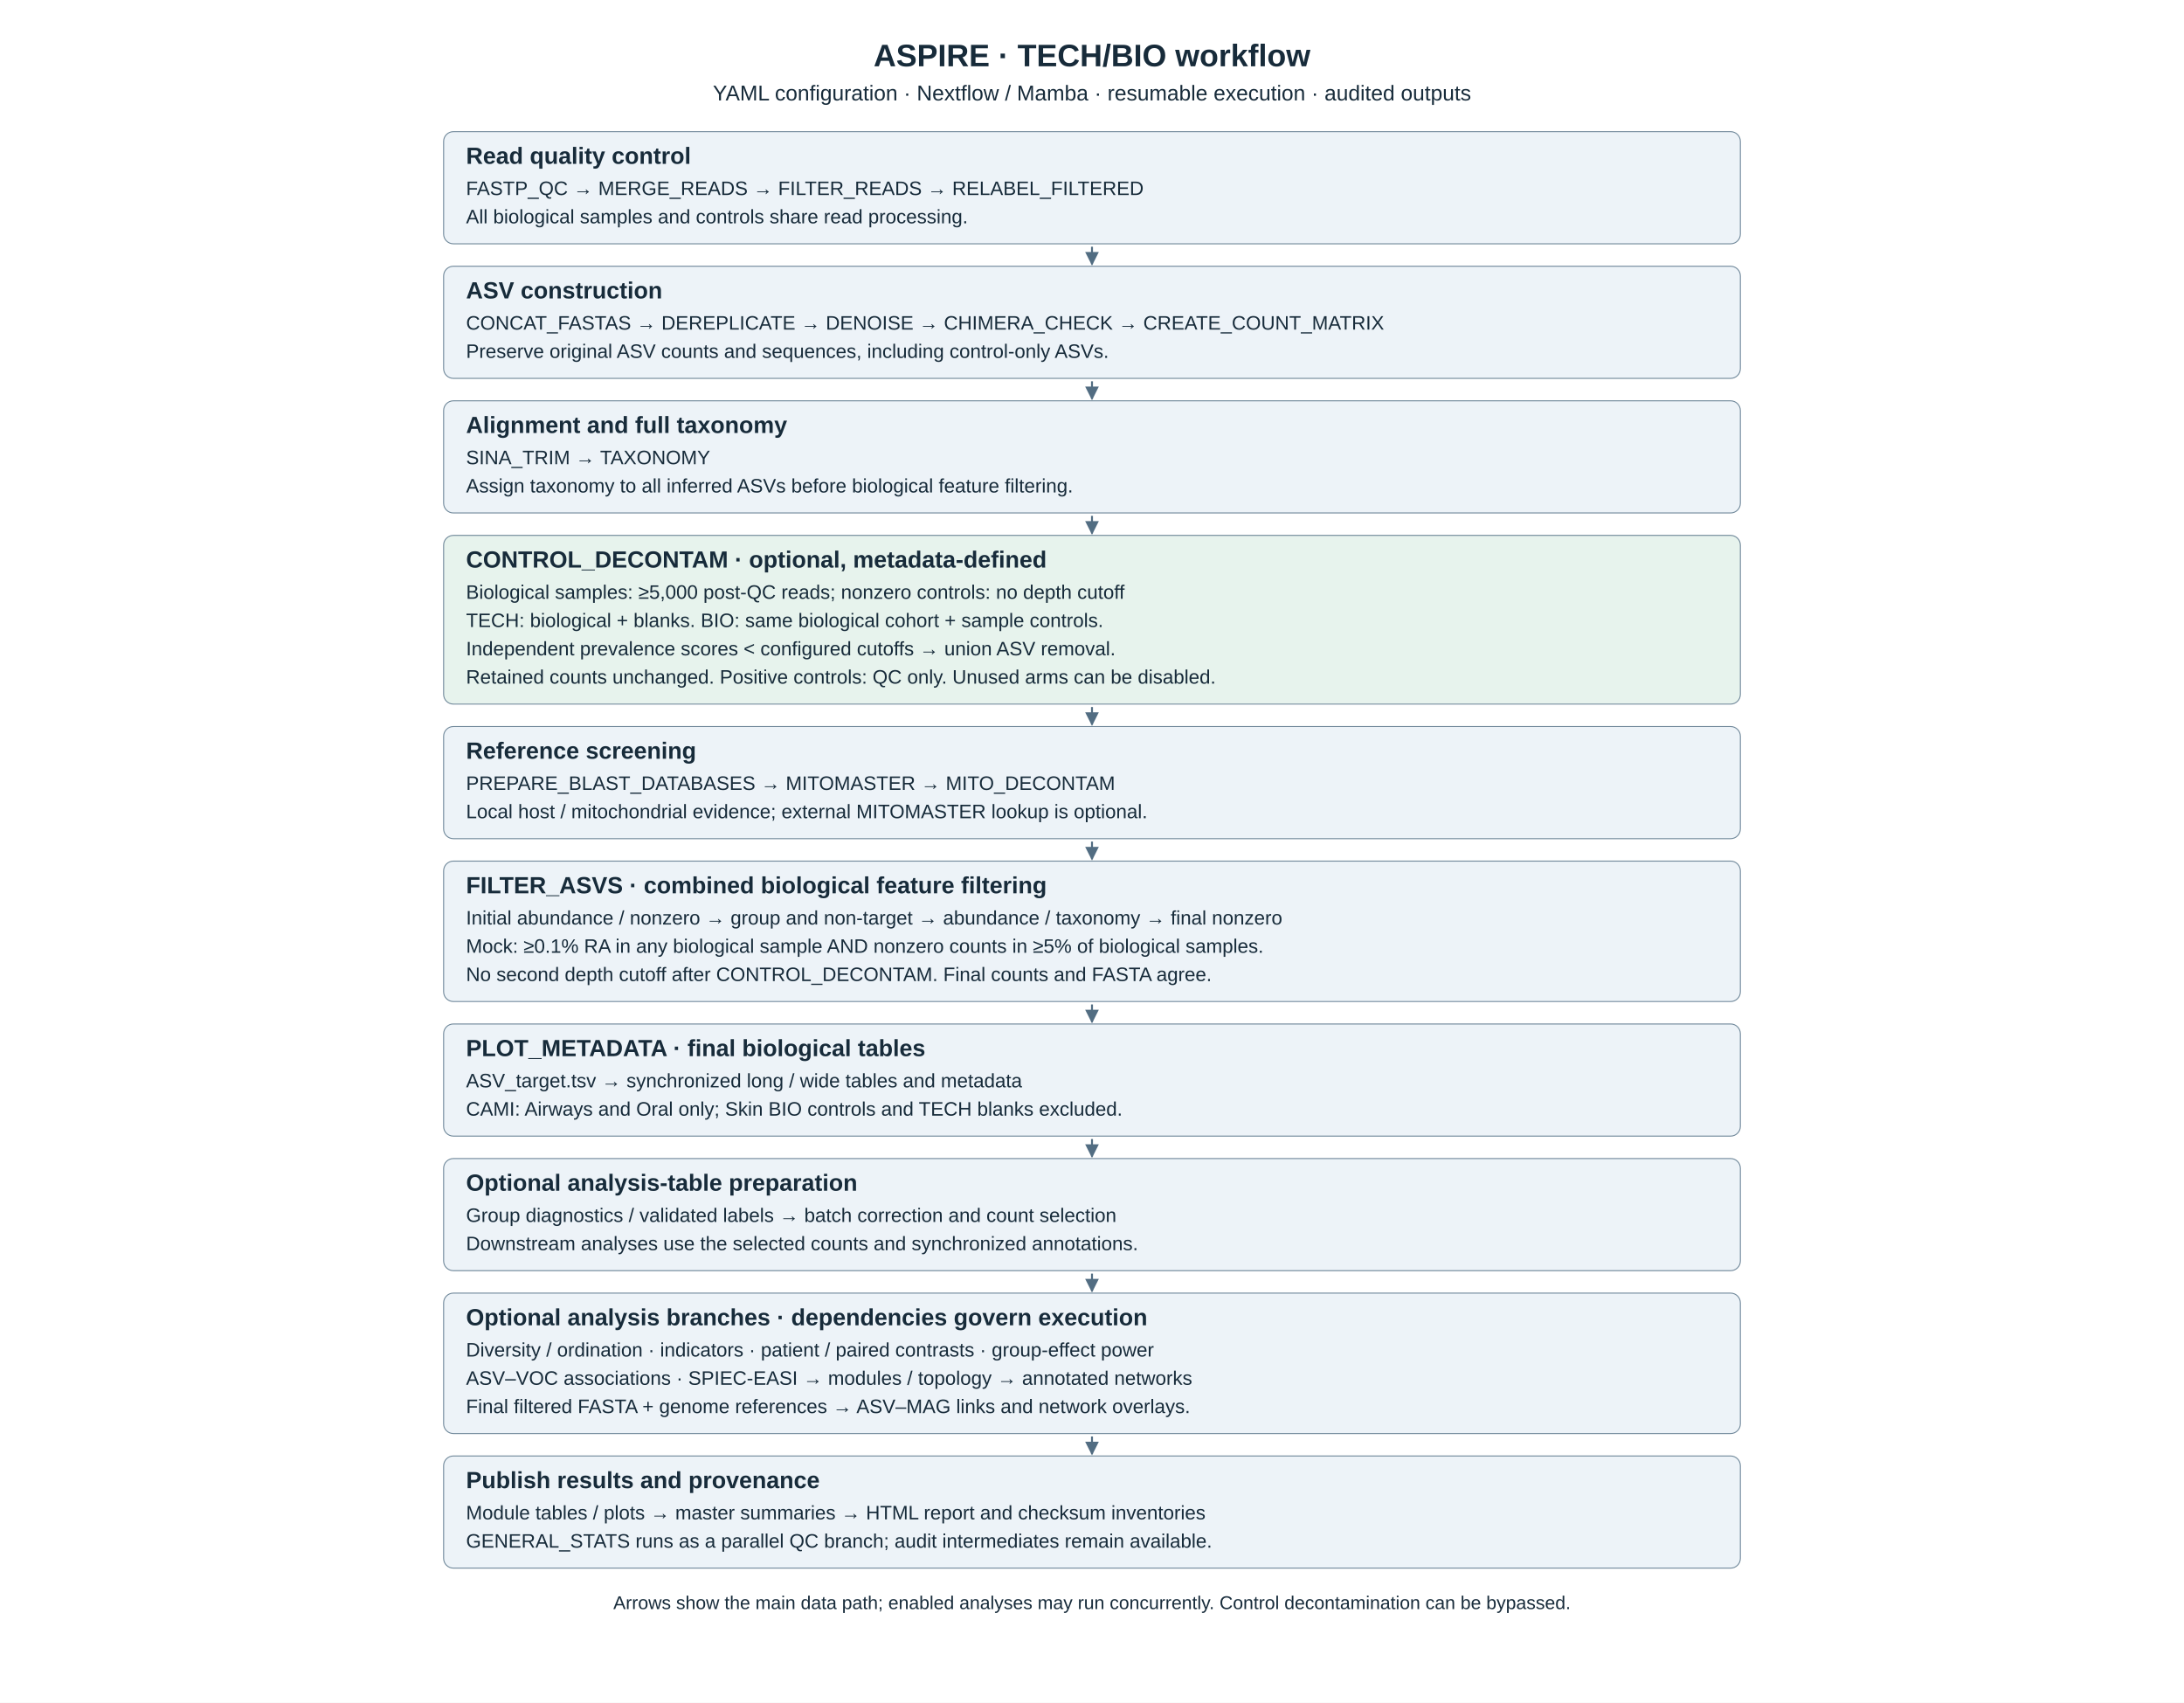
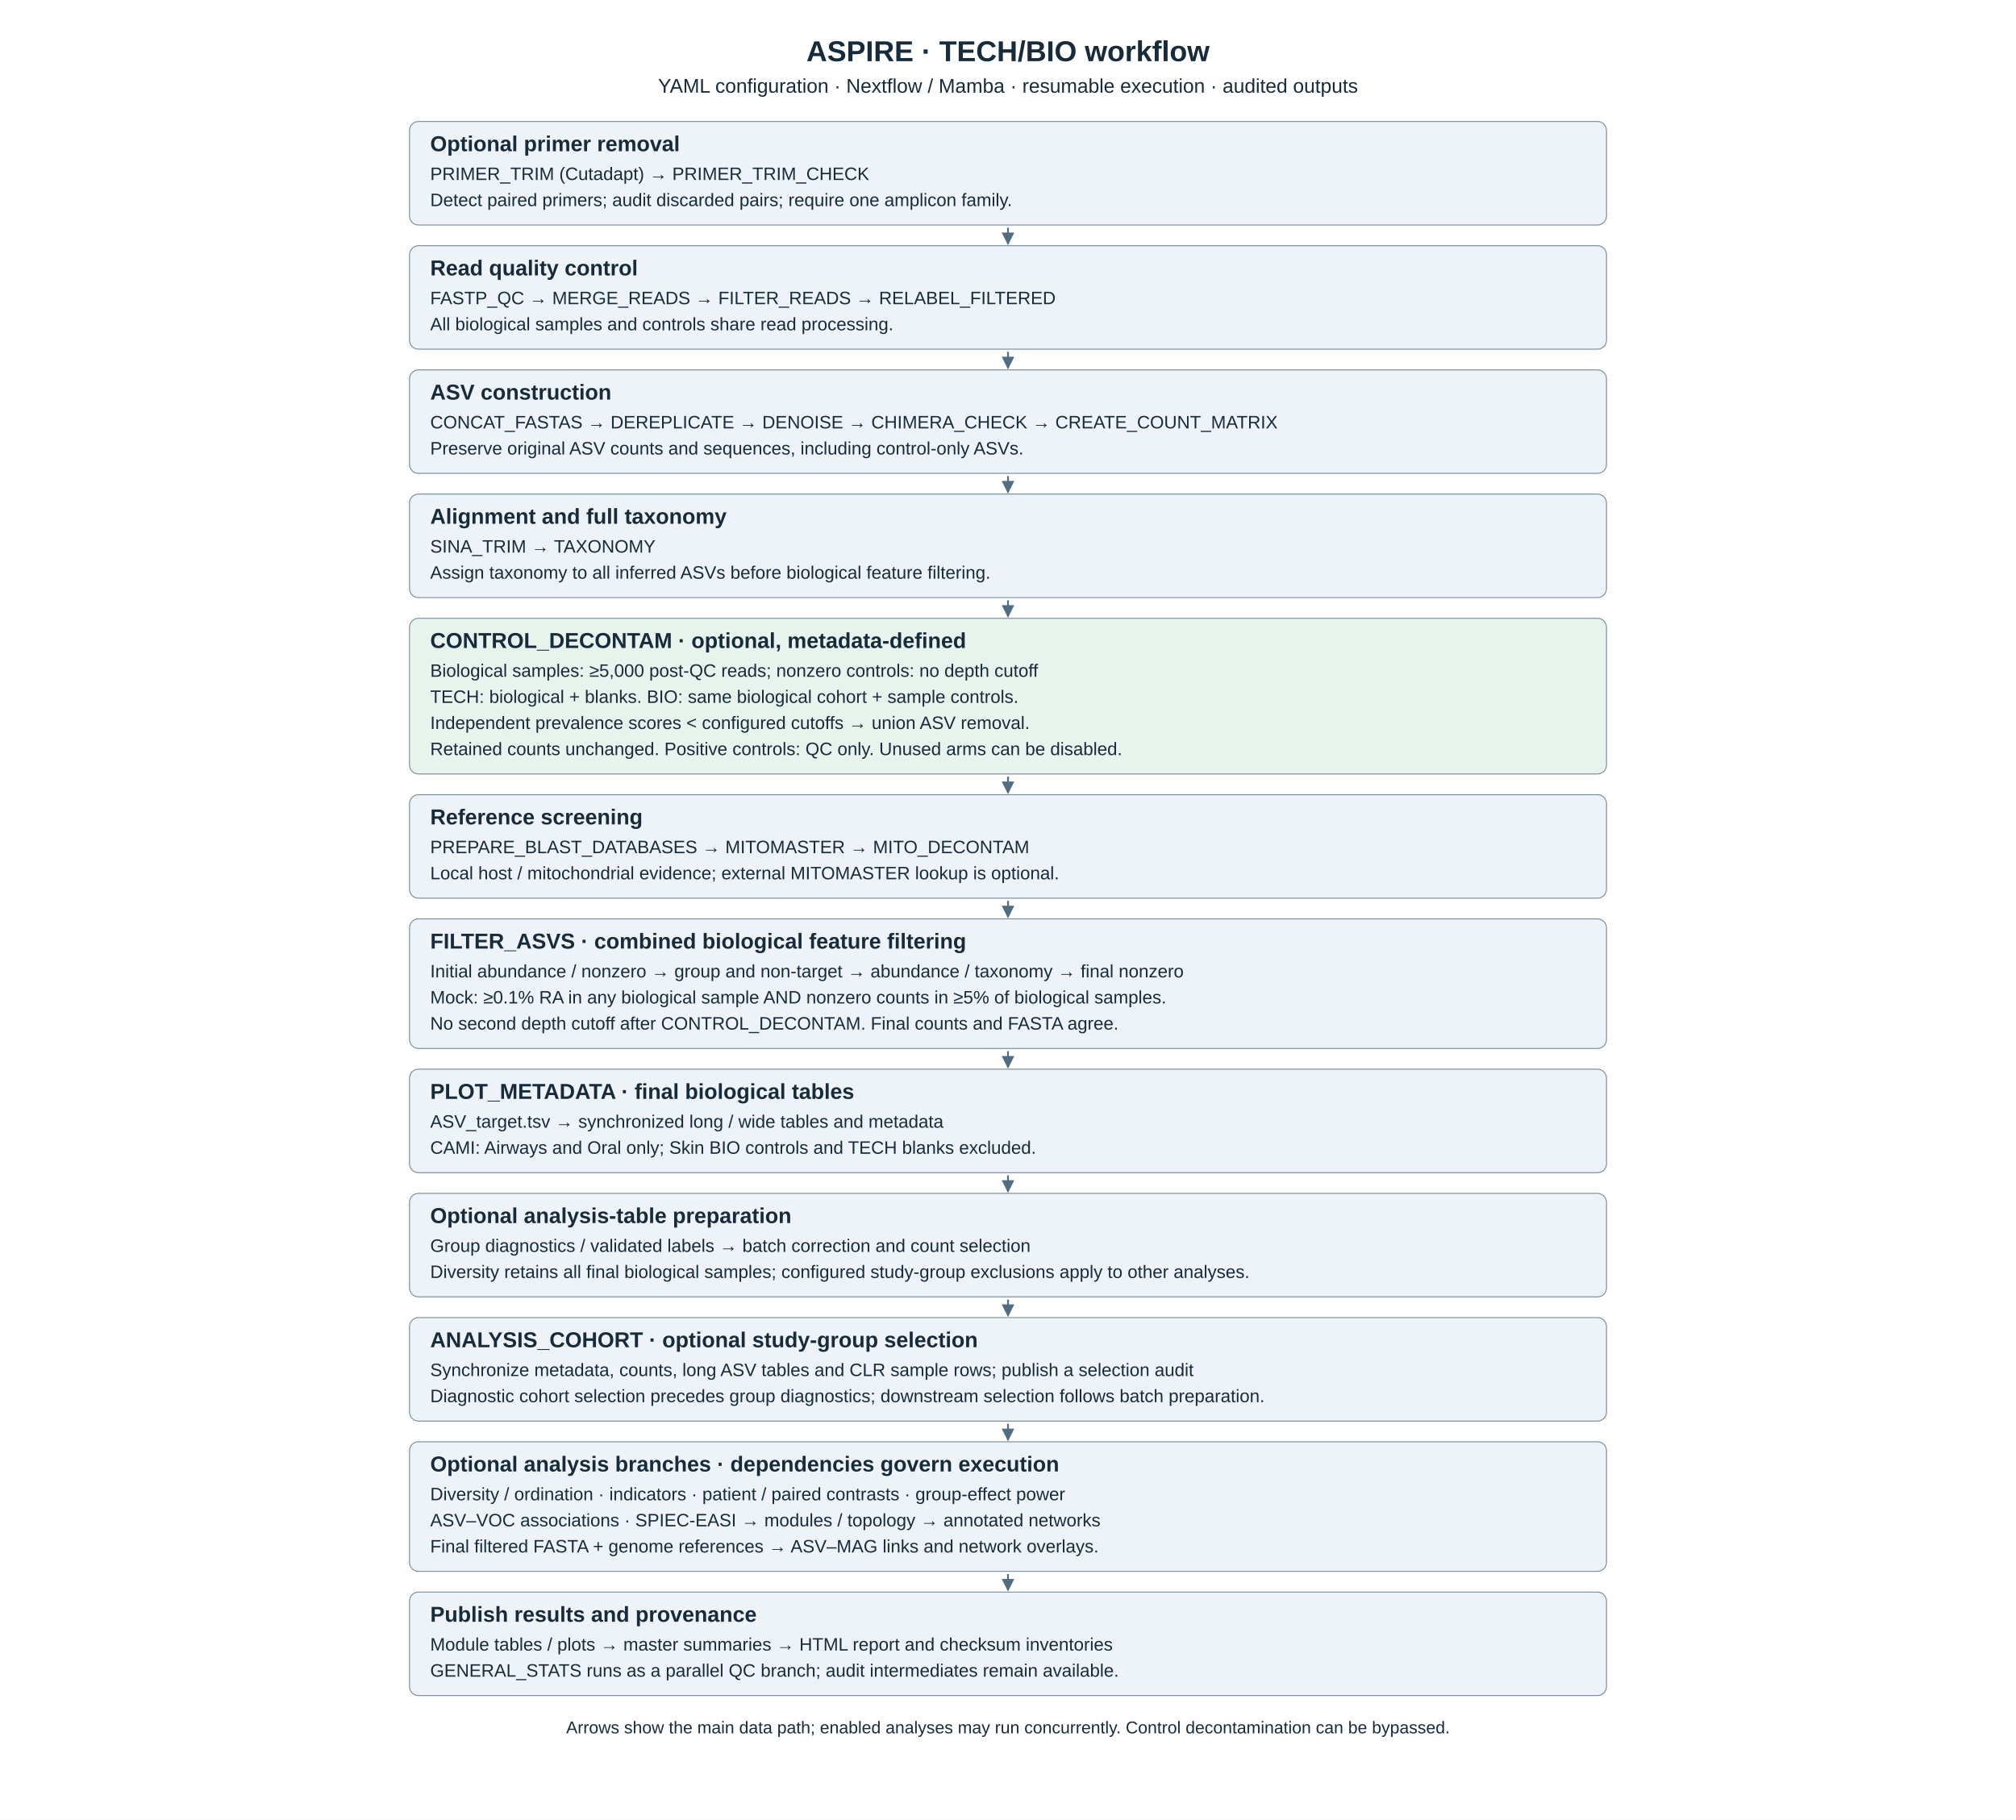
- <svg xmlns="http://www.w3.org/2000/svg" viewBox="0 0 2240 1746" width="2240" height="1746" role="img">
-   <rect width="2240" height="1746" fill="#ffffff" />
-   <svg width="1400" height="1706" viewBox="0 0 1400 1706" role="img" aria-labelledby="title desc" x="420" y="20">
-     <rect width="1400" height="1706" fill="white" />
+ <svg xmlns="http://www.w3.org/2000/svg" viewBox="0 0 2240 2022" width="2240" height="2022" role="img">
+   <rect width="2240" height="2022" fill="#ffffff" />
+   <svg width="1400" height="1982" viewBox="0 0 1400 1982" role="img" aria-labelledby="title desc" x="420" y="20">
+     <rect width="1400" height="1982" fill="white" />
    <style>text{font-family:Arial,Helvetica,sans-serif;fill:#172b3a}.heading{font-weight:bold}</style>
    <defs>
      <marker id="arrow" viewBox="0 0 10 10" refX="9" refY="5" markerWidth="7" markerHeight="7" orient="auto">
        <path d="M 0 0 L 10 5 L 0 10 z" fill="#526d82" />
      </marker>
    </defs>
    <text x="700" y="48" font-size="32" text-anchor="middle" class="heading">ASPIRE · TECH/BIO workflow</text>
    <text x="700" y="83" font-size="22" text-anchor="middle">YAML configuration · Nextflow / Mamba · resumable execution · audited outputs</text>
    <rect x="35" y="115" width="1330" height="115" rx="10" fill="#edf3f8" stroke="#70889a" />
-     <text x="58" y="148" font-size="24" class="heading">Read quality control</text>
-     <text x="58" y="180" font-size="20">FASTP_QC → MERGE_READS → FILTER_READS → RELABEL_FILTERED</text>
-     <text x="58" y="209" font-size="20">All biological samples and controls share read processing.</text>
+     <text x="58" y="148" font-size="24" class="heading">Optional primer removal</text>
+     <text x="58" y="180" font-size="20">PRIMER_TRIM (Cutadapt) → PRIMER_TRIM_CHECK</text>
+     <text x="58" y="209" font-size="20">Detect paired primers; audit discarded pairs; require one amplicon family.</text>
    <path d="M 700 233 V 251" stroke="#526d82" stroke-width="2" marker-end="url(#arrow)" />
    <rect x="35" y="253" width="1330" height="115" rx="10" fill="#edf3f8" stroke="#70889a" />
-     <text x="58" y="286" font-size="24" class="heading">ASV construction</text>
-     <text x="58" y="318" font-size="20">CONCAT_FASTAS → DEREPLICATE → DENOISE → CHIMERA_CHECK → CREATE_COUNT_MATRIX</text>
-     <text x="58" y="347" font-size="20">Preserve original ASV counts and sequences, including control-only ASVs.</text>
+     <text x="58" y="286" font-size="24" class="heading">Read quality control</text>
+     <text x="58" y="318" font-size="20">FASTP_QC → MERGE_READS → FILTER_READS → RELABEL_FILTERED</text>
+     <text x="58" y="347" font-size="20">All biological samples and controls share read processing.</text>
    <path d="M 700 371 V 389" stroke="#526d82" stroke-width="2" marker-end="url(#arrow)" />
    <rect x="35" y="391" width="1330" height="115" rx="10" fill="#edf3f8" stroke="#70889a" />
-     <text x="58" y="424" font-size="24" class="heading">Alignment and full taxonomy</text>
-     <text x="58" y="456" font-size="20">SINA_TRIM → TAXONOMY</text>
-     <text x="58" y="485" font-size="20">Assign taxonomy to all inferred ASVs before biological feature filtering.</text>
+     <text x="58" y="424" font-size="24" class="heading">ASV construction</text>
+     <text x="58" y="456" font-size="20">CONCAT_FASTAS → DEREPLICATE → DENOISE → CHIMERA_CHECK → CREATE_COUNT_MATRIX</text>
+     <text x="58" y="485" font-size="20">Preserve original ASV counts and sequences, including control-only ASVs.</text>
    <path d="M 700 509 V 527" stroke="#526d82" stroke-width="2" marker-end="url(#arrow)" />
-     <rect x="35" y="529" width="1330" height="173" rx="10" fill="#e7f3ed" stroke="#70889a" />
-     <text x="58" y="562" font-size="24" class="heading">CONTROL_DECONTAM · optional, metadata-defined</text>
-     <text x="58" y="594" font-size="20">Biological samples: ≥5,000 post-QC reads; nonzero controls: no depth cutoff</text>
-     <text x="58" y="623" font-size="20">TECH: biological + blanks. BIO: same biological cohort + sample controls.</text>
-     <text x="58" y="652" font-size="20">Independent prevalence scores &lt; configured cutoffs → union ASV removal.</text>
-     <text x="58" y="681" font-size="20">Retained counts unchanged. Positive controls: QC only. Unused arms can be disabled.</text>
-     <path d="M 700 705 V 723" stroke="#526d82" stroke-width="2" marker-end="url(#arrow)" />
-     <rect x="35" y="725" width="1330" height="115" rx="10" fill="#edf3f8" stroke="#70889a" />
-     <text x="58" y="758" font-size="24" class="heading">Reference screening</text>
-     <text x="58" y="790" font-size="20">PREPARE_BLAST_DATABASES → MITOMASTER → MITO_DECONTAM</text>
-     <text x="58" y="819" font-size="20">Local host / mitochondrial evidence; external MITOMASTER lookup is optional.</text>
+     <rect x="35" y="529" width="1330" height="115" rx="10" fill="#edf3f8" stroke="#70889a" />
+     <text x="58" y="562" font-size="24" class="heading">Alignment and full taxonomy</text>
+     <text x="58" y="594" font-size="20">SINA_TRIM → TAXONOMY</text>
+     <text x="58" y="623" font-size="20">Assign taxonomy to all inferred ASVs before biological feature filtering.</text>
+     <path d="M 700 647 V 665" stroke="#526d82" stroke-width="2" marker-end="url(#arrow)" />
+     <rect x="35" y="667" width="1330" height="173" rx="10" fill="#e7f3ed" stroke="#70889a" />
+     <text x="58" y="700" font-size="24" class="heading">CONTROL_DECONTAM · optional, metadata-defined</text>
+     <text x="58" y="732" font-size="20">Biological samples: ≥5,000 post-QC reads; nonzero controls: no depth cutoff</text>
+     <text x="58" y="761" font-size="20">TECH: biological + blanks. BIO: same biological cohort + sample controls.</text>
+     <text x="58" y="790" font-size="20">Independent prevalence scores &lt; configured cutoffs → union ASV removal.</text>
+     <text x="58" y="819" font-size="20">Retained counts unchanged. Positive controls: QC only. Unused arms can be disabled.</text>
    <path d="M 700 843 V 861" stroke="#526d82" stroke-width="2" marker-end="url(#arrow)" />
-     <rect x="35" y="863" width="1330" height="144" rx="10" fill="#edf3f8" stroke="#70889a" />
-     <text x="58" y="896" font-size="24" class="heading">FILTER_ASVS · combined biological feature filtering</text>
-     <text x="58" y="928" font-size="20">Initial abundance / nonzero → group and non-target → abundance / taxonomy → final nonzero</text>
-     <text x="58" y="957" font-size="20">Mock: ≥0.1% RA in any biological sample AND nonzero counts in ≥5% of biological samples.</text>
-     <text x="58" y="986" font-size="20">No second depth cutoff after CONTROL_DECONTAM. Final counts and FASTA agree.</text>
-     <path d="M 700 1010 V 1028" stroke="#526d82" stroke-width="2" marker-end="url(#arrow)" />
-     <rect x="35" y="1030" width="1330" height="115" rx="10" fill="#edf3f8" stroke="#70889a" />
-     <text x="58" y="1063" font-size="24" class="heading">PLOT_METADATA · final biological tables</text>
-     <text x="58" y="1095" font-size="20">ASV_target.tsv → synchronized long / wide tables and metadata</text>
-     <text x="58" y="1124" font-size="20">CAMI: Airways and Oral only; Skin BIO controls and TECH blanks excluded.</text>
+     <rect x="35" y="863" width="1330" height="115" rx="10" fill="#edf3f8" stroke="#70889a" />
+     <text x="58" y="896" font-size="24" class="heading">Reference screening</text>
+     <text x="58" y="928" font-size="20">PREPARE_BLAST_DATABASES → MITOMASTER → MITO_DECONTAM</text>
+     <text x="58" y="957" font-size="20">Local host / mitochondrial evidence; external MITOMASTER lookup is optional.</text>
+     <path d="M 700 981 V 999" stroke="#526d82" stroke-width="2" marker-end="url(#arrow)" />
+     <rect x="35" y="1001" width="1330" height="144" rx="10" fill="#edf3f8" stroke="#70889a" />
+     <text x="58" y="1034" font-size="24" class="heading">FILTER_ASVS · combined biological feature filtering</text>
+     <text x="58" y="1066" font-size="20">Initial abundance / nonzero → group and non-target → abundance / taxonomy → final nonzero</text>
+     <text x="58" y="1095" font-size="20">Mock: ≥0.1% RA in any biological sample AND nonzero counts in ≥5% of biological samples.</text>
+     <text x="58" y="1124" font-size="20">No second depth cutoff after CONTROL_DECONTAM. Final counts and FASTA agree.</text>
    <path d="M 700 1148 V 1166" stroke="#526d82" stroke-width="2" marker-end="url(#arrow)" />
    <rect x="35" y="1168" width="1330" height="115" rx="10" fill="#edf3f8" stroke="#70889a" />
-     <text x="58" y="1201" font-size="24" class="heading">Optional analysis-table preparation</text>
-     <text x="58" y="1233" font-size="20">Group diagnostics / validated labels → batch correction and count selection</text>
-     <text x="58" y="1262" font-size="20">Downstream analyses use the selected counts and synchronized annotations.</text>
+     <text x="58" y="1201" font-size="24" class="heading">PLOT_METADATA · final biological tables</text>
+     <text x="58" y="1233" font-size="20">ASV_target.tsv → synchronized long / wide tables and metadata</text>
+     <text x="58" y="1262" font-size="20">CAMI: Airways and Oral only; Skin BIO controls and TECH blanks excluded.</text>
    <path d="M 700 1286 V 1304" stroke="#526d82" stroke-width="2" marker-end="url(#arrow)" />
-     <rect x="35" y="1306" width="1330" height="144" rx="10" fill="#edf3f8" stroke="#70889a" />
-     <text x="58" y="1339" font-size="24" class="heading">Optional analysis branches · dependencies govern execution</text>
-     <text x="58" y="1371" font-size="20">Diversity / ordination · indicators · patient / paired contrasts · group-effect power</text>
-     <text x="58" y="1400" font-size="20">ASV–VOC associations · SPIEC-EASI → modules / topology → annotated networks</text>
-     <text x="58" y="1429" font-size="20">Final filtered FASTA + genome references → ASV–MAG links and network overlays.</text>
-     <path d="M 700 1453 V 1471" stroke="#526d82" stroke-width="2" marker-end="url(#arrow)" />
-     <rect x="35" y="1473" width="1330" height="115" rx="10" fill="#edf3f8" stroke="#70889a" />
-     <text x="58" y="1506" font-size="24" class="heading">Publish results and provenance</text>
-     <text x="58" y="1538" font-size="20">Module tables / plots → master summaries → HTML report and checksum inventories</text>
-     <text x="58" y="1567" font-size="20">GENERAL_STATS runs as a parallel QC branch; audit intermediates remain available.</text>
-     <text x="700" y="1630" font-size="19" text-anchor="middle">Arrows show the main data path; enabled analyses may run concurrently. Control decontamination can be bypassed.</text>
+     <rect x="35" y="1306" width="1330" height="115" rx="10" fill="#edf3f8" stroke="#70889a" />
+     <text x="58" y="1339" font-size="24" class="heading">Optional analysis-table preparation</text>
+     <text x="58" y="1371" font-size="20">Group diagnostics / validated labels → batch correction and count selection</text>
+     <text x="58" y="1400" font-size="20">Diversity retains all final biological samples; configured study-group exclusions apply to other analyses.</text>
+     <path d="M 700 1424 V 1442" stroke="#526d82" stroke-width="2" marker-end="url(#arrow)" />
+     <rect x="35" y="1444" width="1330" height="115" rx="10" fill="#edf3f8" stroke="#70889a" />
+     <text x="58" y="1477" font-size="24" class="heading">ANALYSIS_COHORT · optional study-group selection</text>
+     <text x="58" y="1509" font-size="20">Synchronize metadata, counts, long ASV tables and CLR sample rows; publish a selection audit</text>
+     <text x="58" y="1538" font-size="20">Diagnostic cohort selection precedes group diagnostics; downstream selection follows batch preparation.</text>
+     <path d="M 700 1562 V 1580" stroke="#526d82" stroke-width="2" marker-end="url(#arrow)" />
+     <rect x="35" y="1582" width="1330" height="144" rx="10" fill="#edf3f8" stroke="#70889a" />
+     <text x="58" y="1615" font-size="24" class="heading">Optional analysis branches · dependencies govern execution</text>
+     <text x="58" y="1647" font-size="20">Diversity / ordination · indicators · patient / paired contrasts · group-effect power</text>
+     <text x="58" y="1676" font-size="20">ASV–VOC associations · SPIEC-EASI → modules / topology → annotated networks</text>
+     <text x="58" y="1705" font-size="20">Final filtered FASTA + genome references → ASV–MAG links and network overlays.</text>
+     <path d="M 700 1729 V 1747" stroke="#526d82" stroke-width="2" marker-end="url(#arrow)" />
+     <rect x="35" y="1749" width="1330" height="115" rx="10" fill="#edf3f8" stroke="#70889a" />
+     <text x="58" y="1782" font-size="24" class="heading">Publish results and provenance</text>
+     <text x="58" y="1814" font-size="20">Module tables / plots → master summaries → HTML report and checksum inventories</text>
+     <text x="58" y="1843" font-size="20">GENERAL_STATS runs as a parallel QC branch; audit intermediates remain available.</text>
+     <text x="700" y="1906" font-size="19" text-anchor="middle">Arrows show the main data path; enabled analyses may run concurrently. Control decontamination can be bypassed.</text>
  </svg>
</svg>
